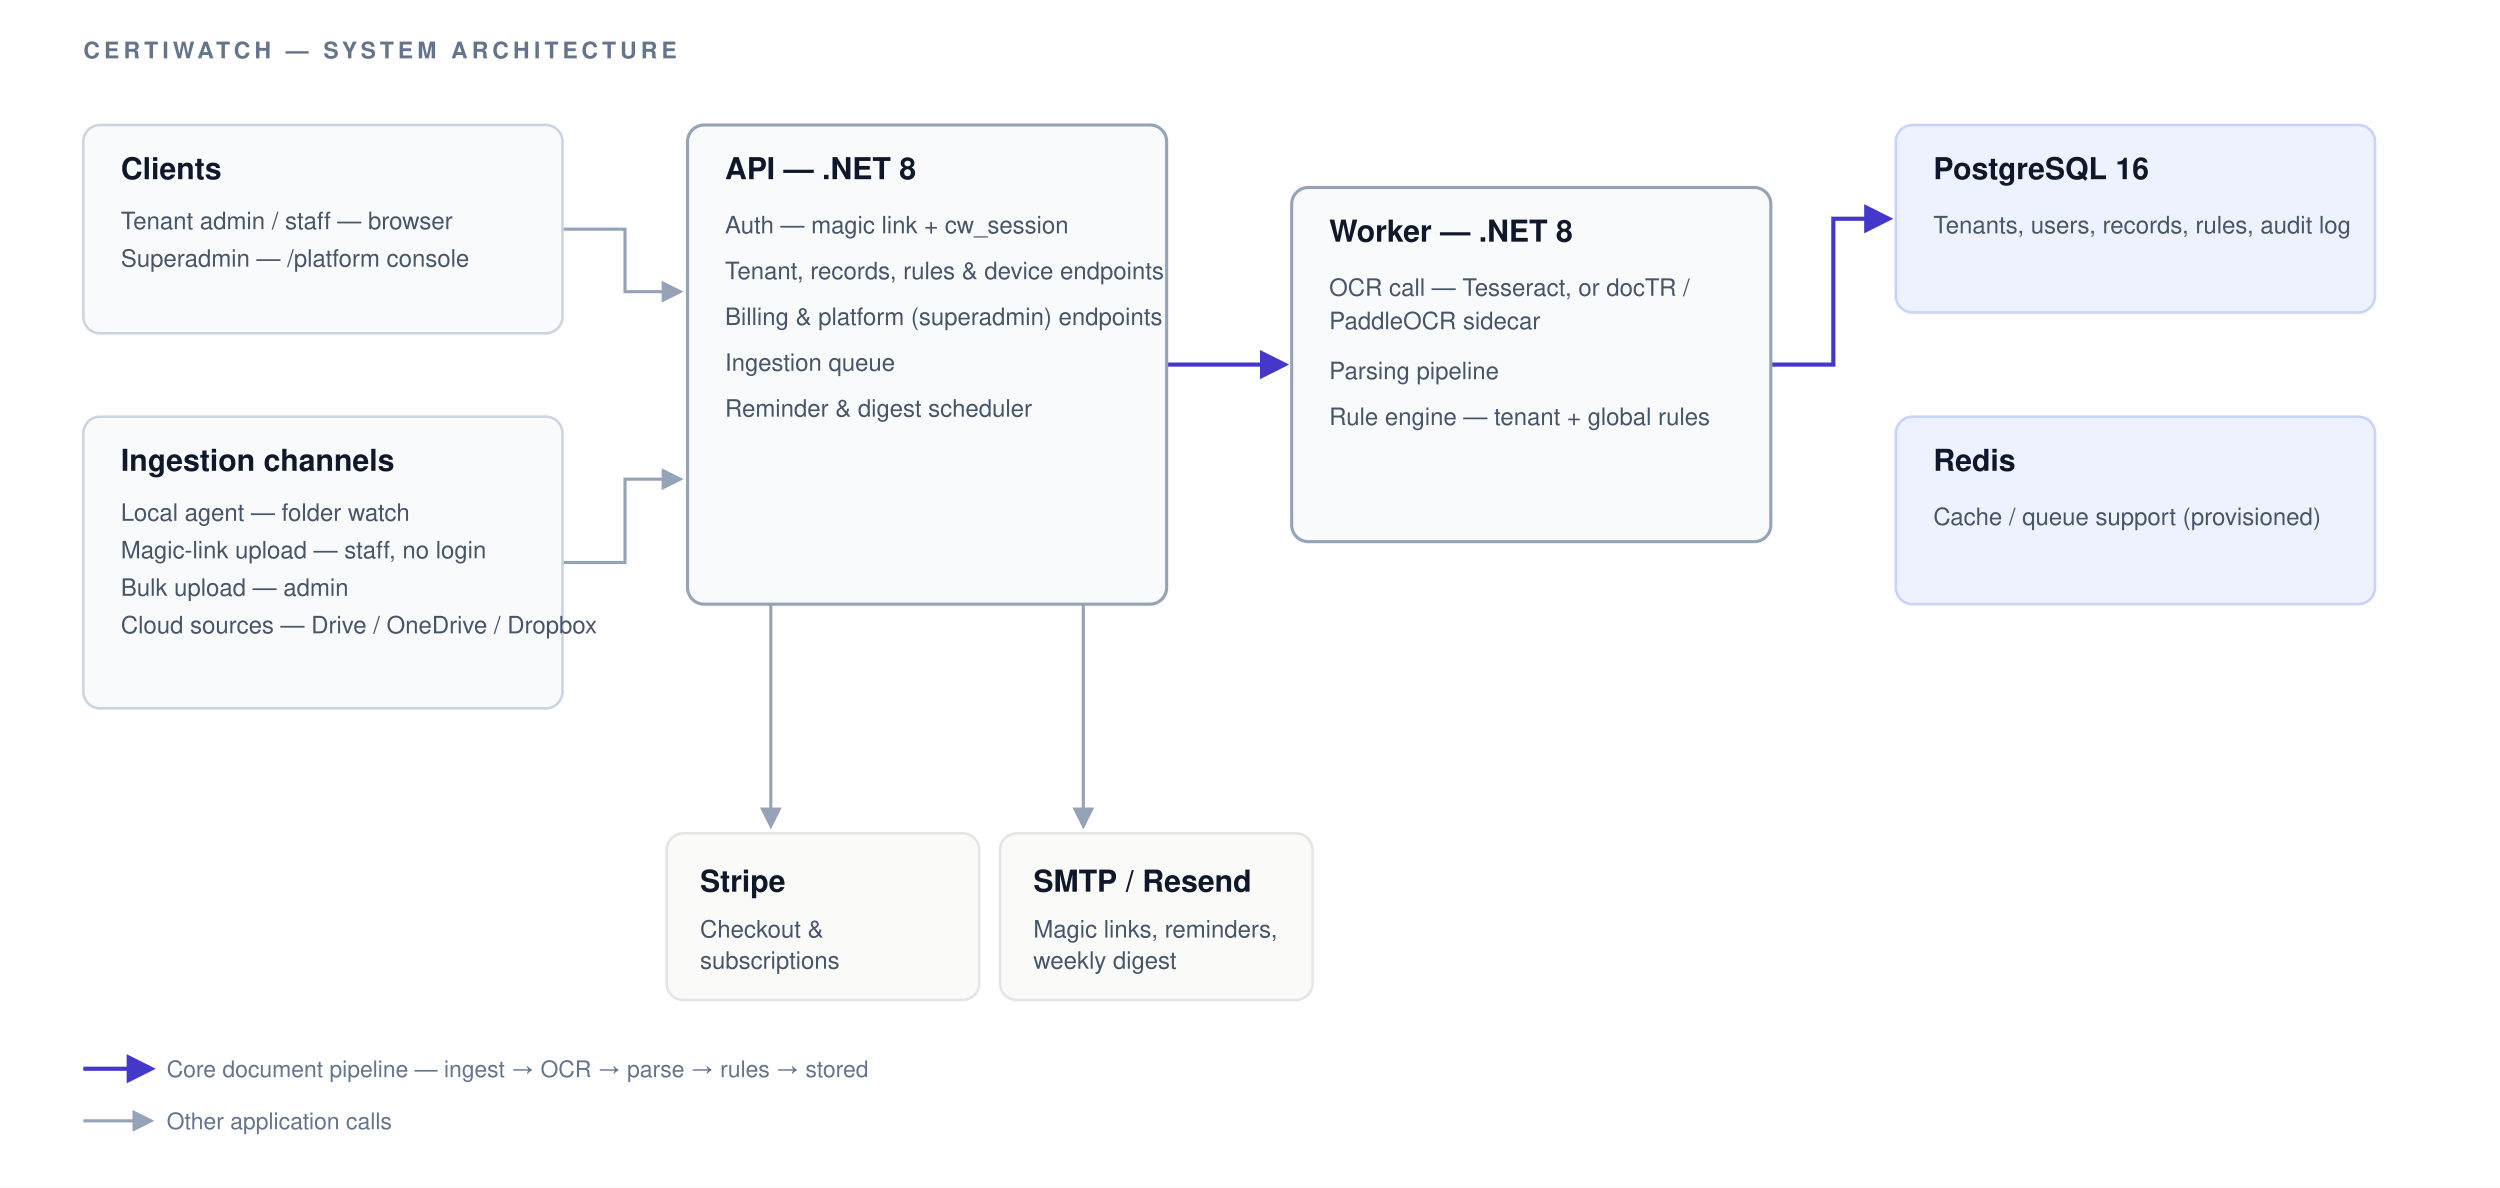
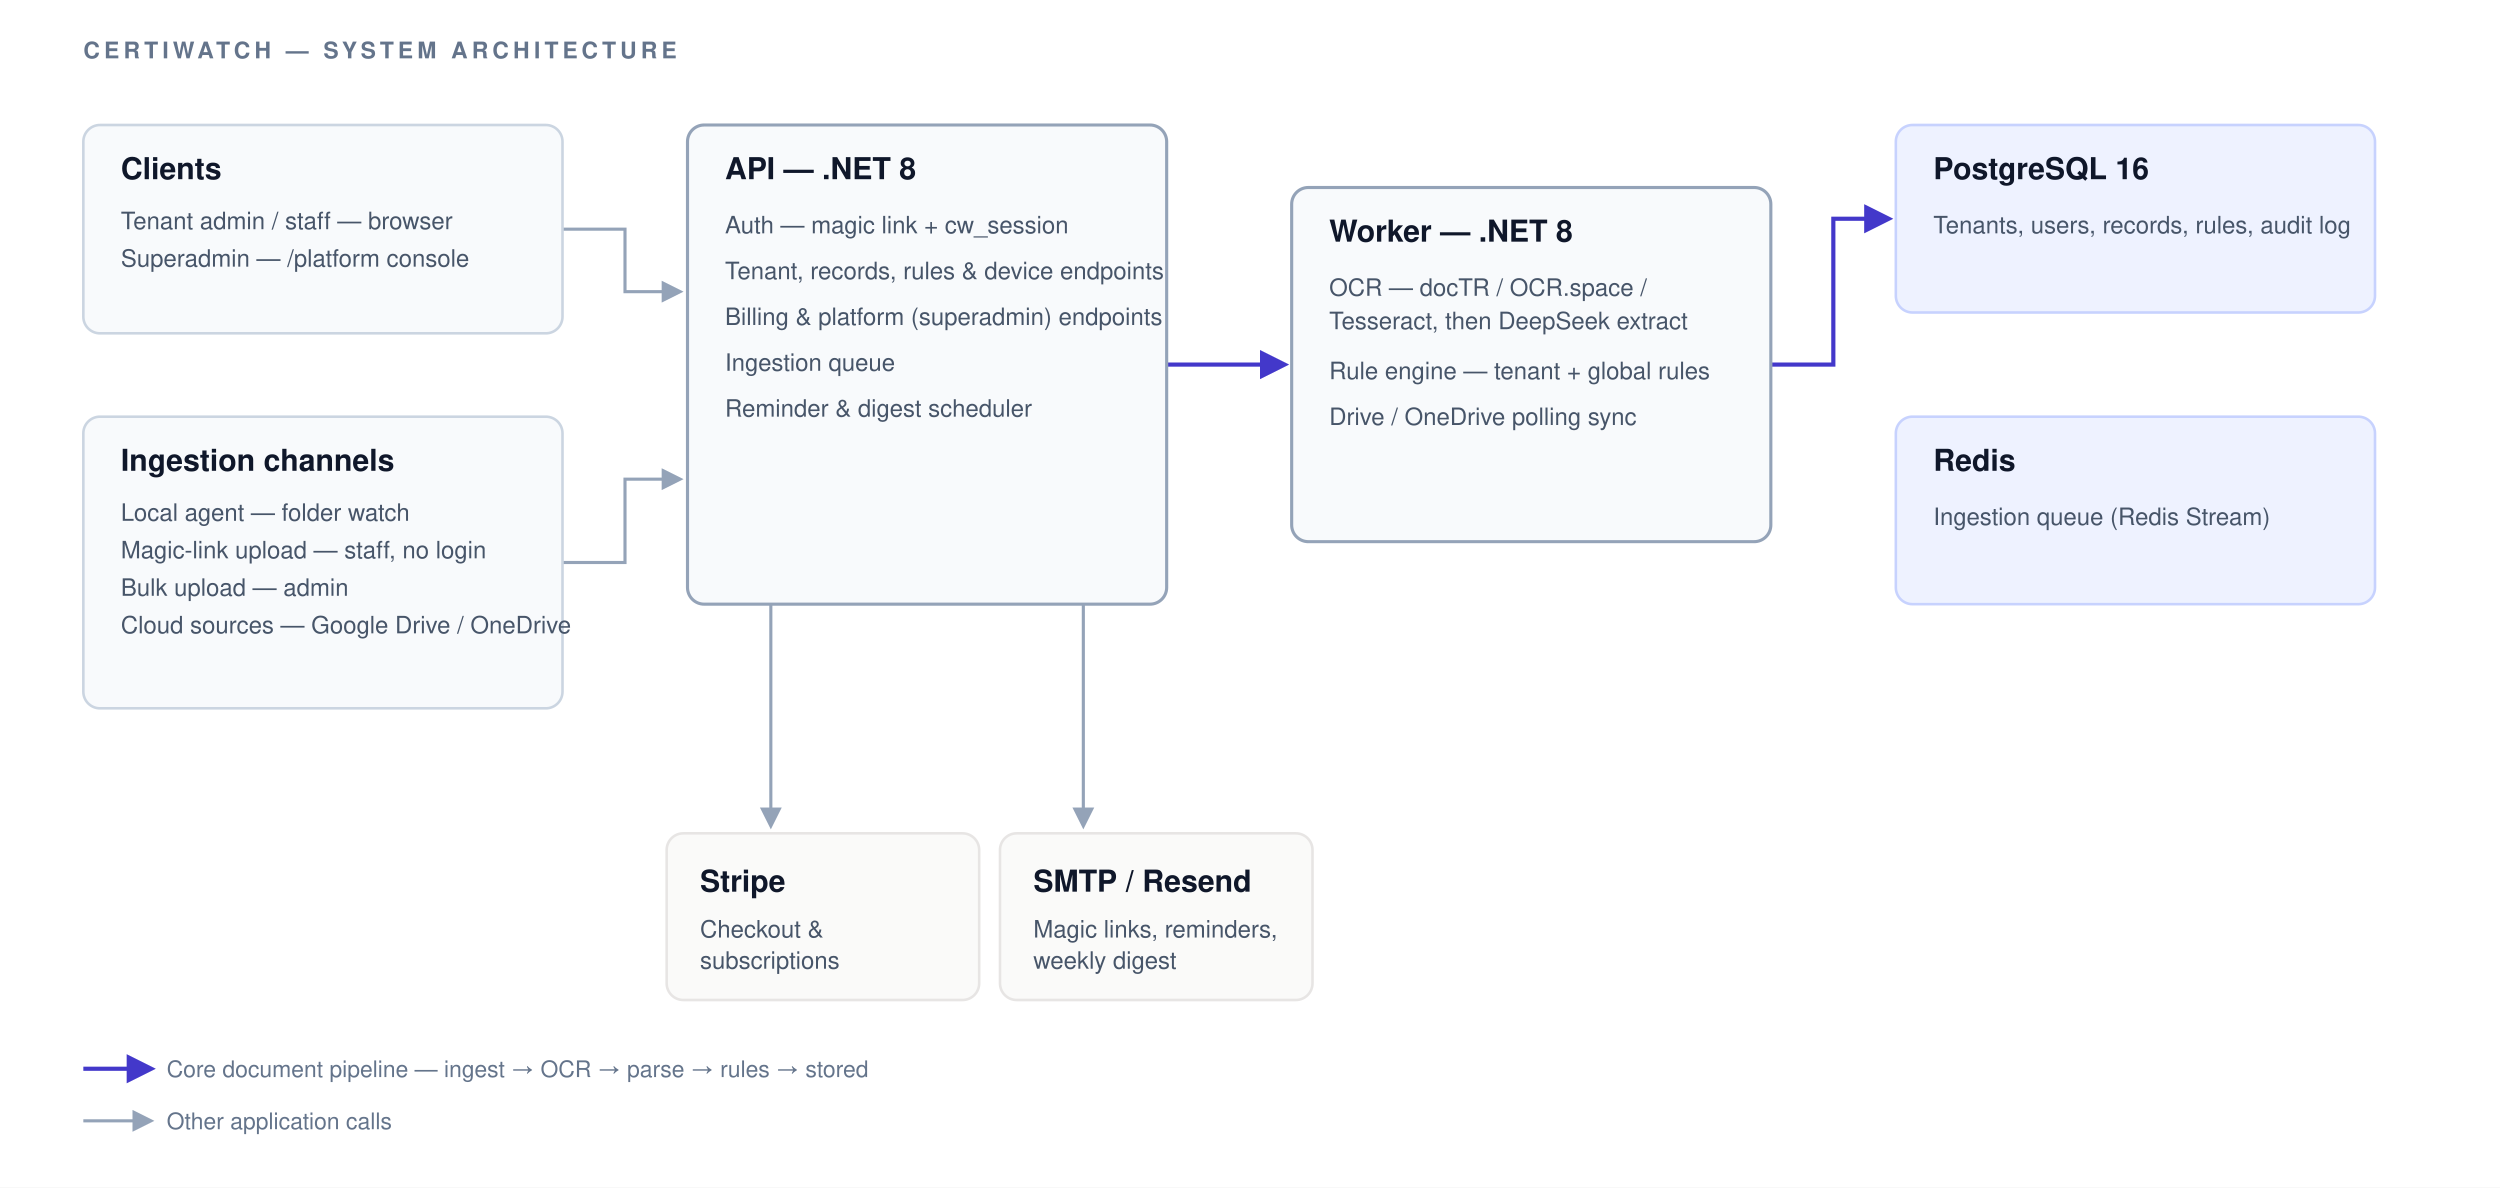
<svg xmlns="http://www.w3.org/2000/svg" viewBox="0 0 1200 570" width="1200" height="570" font-family="-apple-system, 'Segoe UI', Helvetica, Arial, sans-serif">
  <defs>
    <marker id="arrowGray" viewBox="0 0 10 10" refX="8" refY="5" markerWidth="7" markerHeight="7" orient="auto-start-reverse">
      <path d="M0,0 L10,5 L0,10 Z" class="arrowhead-gray" />
    </marker>
    <marker id="arrowAccent" viewBox="0 0 10 10" refX="8" refY="5" markerWidth="7" markerHeight="7" orient="auto-start-reverse">
      <path d="M0,0 L10,5 L0,10 Z" class="arrowhead-accent" />
    </marker>
  </defs>
  <style>
    .bg { fill: #ffffff; }
    .title-label { fill: #64748b; font-size: 11px; font-weight: 600; letter-spacing: 2px; }

    .box-neutral { fill: #f8fafc; stroke: #cbd5e1; stroke-width: 1.25; }
    .box-core { fill: #f8fafc; stroke: #94a3b8; stroke-width: 1.5; }
    .box-data { fill: #eef2ff; stroke: #c7d2fe; stroke-width: 1.25; }
    .box-ext { fill: #fafaf9; stroke: #e7e5e4; stroke-width: 1.25; }

    .box-title { fill: #0f172a; font-size: 14.5px; font-weight: 700; }
    .box-line { fill: #475569; font-size: 11.5px; font-weight: 400; }

    .edge-gray { fill: none; stroke: #94a3b8; stroke-width: 1.5; marker-end: url(#arrowGray); }
    .edge-accent { fill: none; stroke: #4338ca; stroke-width: 2; marker-end: url(#arrowAccent); }
    .arrowhead-gray { fill: #94a3b8; }
    .arrowhead-accent { fill: #4338ca; }
    .legend-label { fill: #64748b; font-size: 11px; }

    @media (prefers-color-scheme: dark) {
      .bg { fill: #0d1117; }
      .title-label { fill: #8b949e; }

      .box-neutral { fill: #161b22; stroke: #30363d; }
      .box-core { fill: #161b22; stroke: #4b5563; }
      .box-data { fill: #171b2e; stroke: #363c58; }
      .box-ext { fill: #161b1a; stroke: #2d332f; }

      .box-title { fill: #e6edf3; }
      .box-line { fill: #9198a1; }

      .edge-gray { stroke: #6e7681; }
      .edge-accent { stroke: #818cf8; }
      .arrowhead-gray { fill: #6e7681; }
      .arrowhead-accent { fill: #818cf8; }
      .legend-label { fill: #8b949e; }
    }
  </style>
  <rect class="bg" x="0" y="0" width="1200" height="570" />
  <text class="title-label" x="40" y="28">CERTIWATCH — SYSTEM ARCHITECTURE</text>
  <path class="edge-gray" d="M270,110 L300,110 L300,140 L326,140" />
  <path class="edge-gray" d="M270,270 L300,270 L300,230 L326,230" />
  <path class="edge-accent" d="M560,175 L616,175" />
  <path class="edge-accent" d="M850,175 L880,175 L880,105 L906,105" />
  <path class="edge-gray" d="M370,290 L370,396" />
  <path class="edge-gray" d="M520,290 L520,396" />
  <rect class="box-neutral" x="40" y="60" width="230" height="100" rx="8" />
  <text class="box-title" x="58" y="86">Clients</text>
  <text class="box-line" x="58" y="110">Tenant admin / staff — browser</text>
  <text class="box-line" x="58" y="128">Superadmin — /platform console</text>
  <rect class="box-neutral" x="40" y="200" width="230" height="140" rx="8" />
  <text class="box-title" x="58" y="226">Ingestion channels</text>
  <text class="box-line" x="58" y="250">Local agent — folder watch</text>
  <text class="box-line" x="58" y="268">Magic-link upload — staff, no login</text>
  <text class="box-line" x="58" y="286">Bulk upload — admin</text>
-   <text class="box-line" x="58" y="304">Cloud sources — Drive / OneDrive / Dropbox</text>
+   <text class="box-line" x="58" y="304">Cloud sources — Google Drive / OneDrive</text>
  <rect class="box-core" x="330" y="60" width="230" height="230" rx="8" />
  <text class="box-title" x="348" y="86">API — .NET 8</text>
  <text class="box-line" x="348" y="112">Auth — magic link + cw_session</text>
  <text class="box-line" x="348" y="134">Tenant, records, rules &amp; device endpoints</text>
  <text class="box-line" x="348" y="156">Billing &amp; platform (superadmin) endpoints</text>
  <text class="box-line" x="348" y="178">Ingestion queue</text>
  <text class="box-line" x="348" y="200">Reminder &amp; digest scheduler</text>
  <rect class="box-core" x="620" y="90" width="230" height="170" rx="8" />
  <text class="box-title" x="638" y="116">Worker — .NET 8</text>
-   <text class="box-line" x="638" y="142">OCR call — Tesseract, or docTR /</text>
-   <text class="box-line" x="638" y="158">PaddleOCR sidecar</text>
-   <text class="box-line" x="638" y="182">Parsing pipeline</text>
-   <text class="box-line" x="638" y="204">Rule engine — tenant + global rules</text>
+   <text class="box-line" x="638" y="142">OCR — docTR / OCR.space /</text>
+   <text class="box-line" x="638" y="158">Tesseract, then DeepSeek extract</text>
+   <text class="box-line" x="638" y="182">Rule engine — tenant + global rules</text>
+   <text class="box-line" x="638" y="204">Drive / OneDrive polling sync</text>
  <rect class="box-data" x="910" y="60" width="230" height="90" rx="8" />
  <text class="box-title" x="928" y="86">PostgreSQL 16</text>
  <text class="box-line" x="928" y="112">Tenants, users, records, rules, audit log</text>
  <rect class="box-data" x="910" y="200" width="230" height="90" rx="8" />
  <text class="box-title" x="928" y="226">Redis</text>
-   <text class="box-line" x="928" y="252">Cache / queue support (provisioned)</text>
+   <text class="box-line" x="928" y="252">Ingestion queue (Redis Stream)</text>
  <rect class="box-ext" x="320" y="400" width="150" height="80" rx="8" />
  <text class="box-title" x="336" y="428">Stripe</text>
  <text class="box-line" x="336" y="450">Checkout &amp;</text>
  <text class="box-line" x="336" y="465">subscriptions</text>
  <rect class="box-ext" x="480" y="400" width="150" height="80" rx="8" />
  <text class="box-title" x="496" y="428">SMTP / Resend</text>
  <text class="box-line" x="496" y="450">Magic links, reminders,</text>
  <text class="box-line" x="496" y="465">weekly digest</text>
  <line x1="40" y1="513" x2="72" y2="513" class="edge-accent" />
  <text class="legend-label" x="80" y="517">Core document pipeline — ingest → OCR → parse → rules → stored</text>
  <line x1="40" y1="538" x2="72" y2="538" class="edge-gray" />
  <text class="legend-label" x="80" y="542">Other application calls</text>
</svg>
